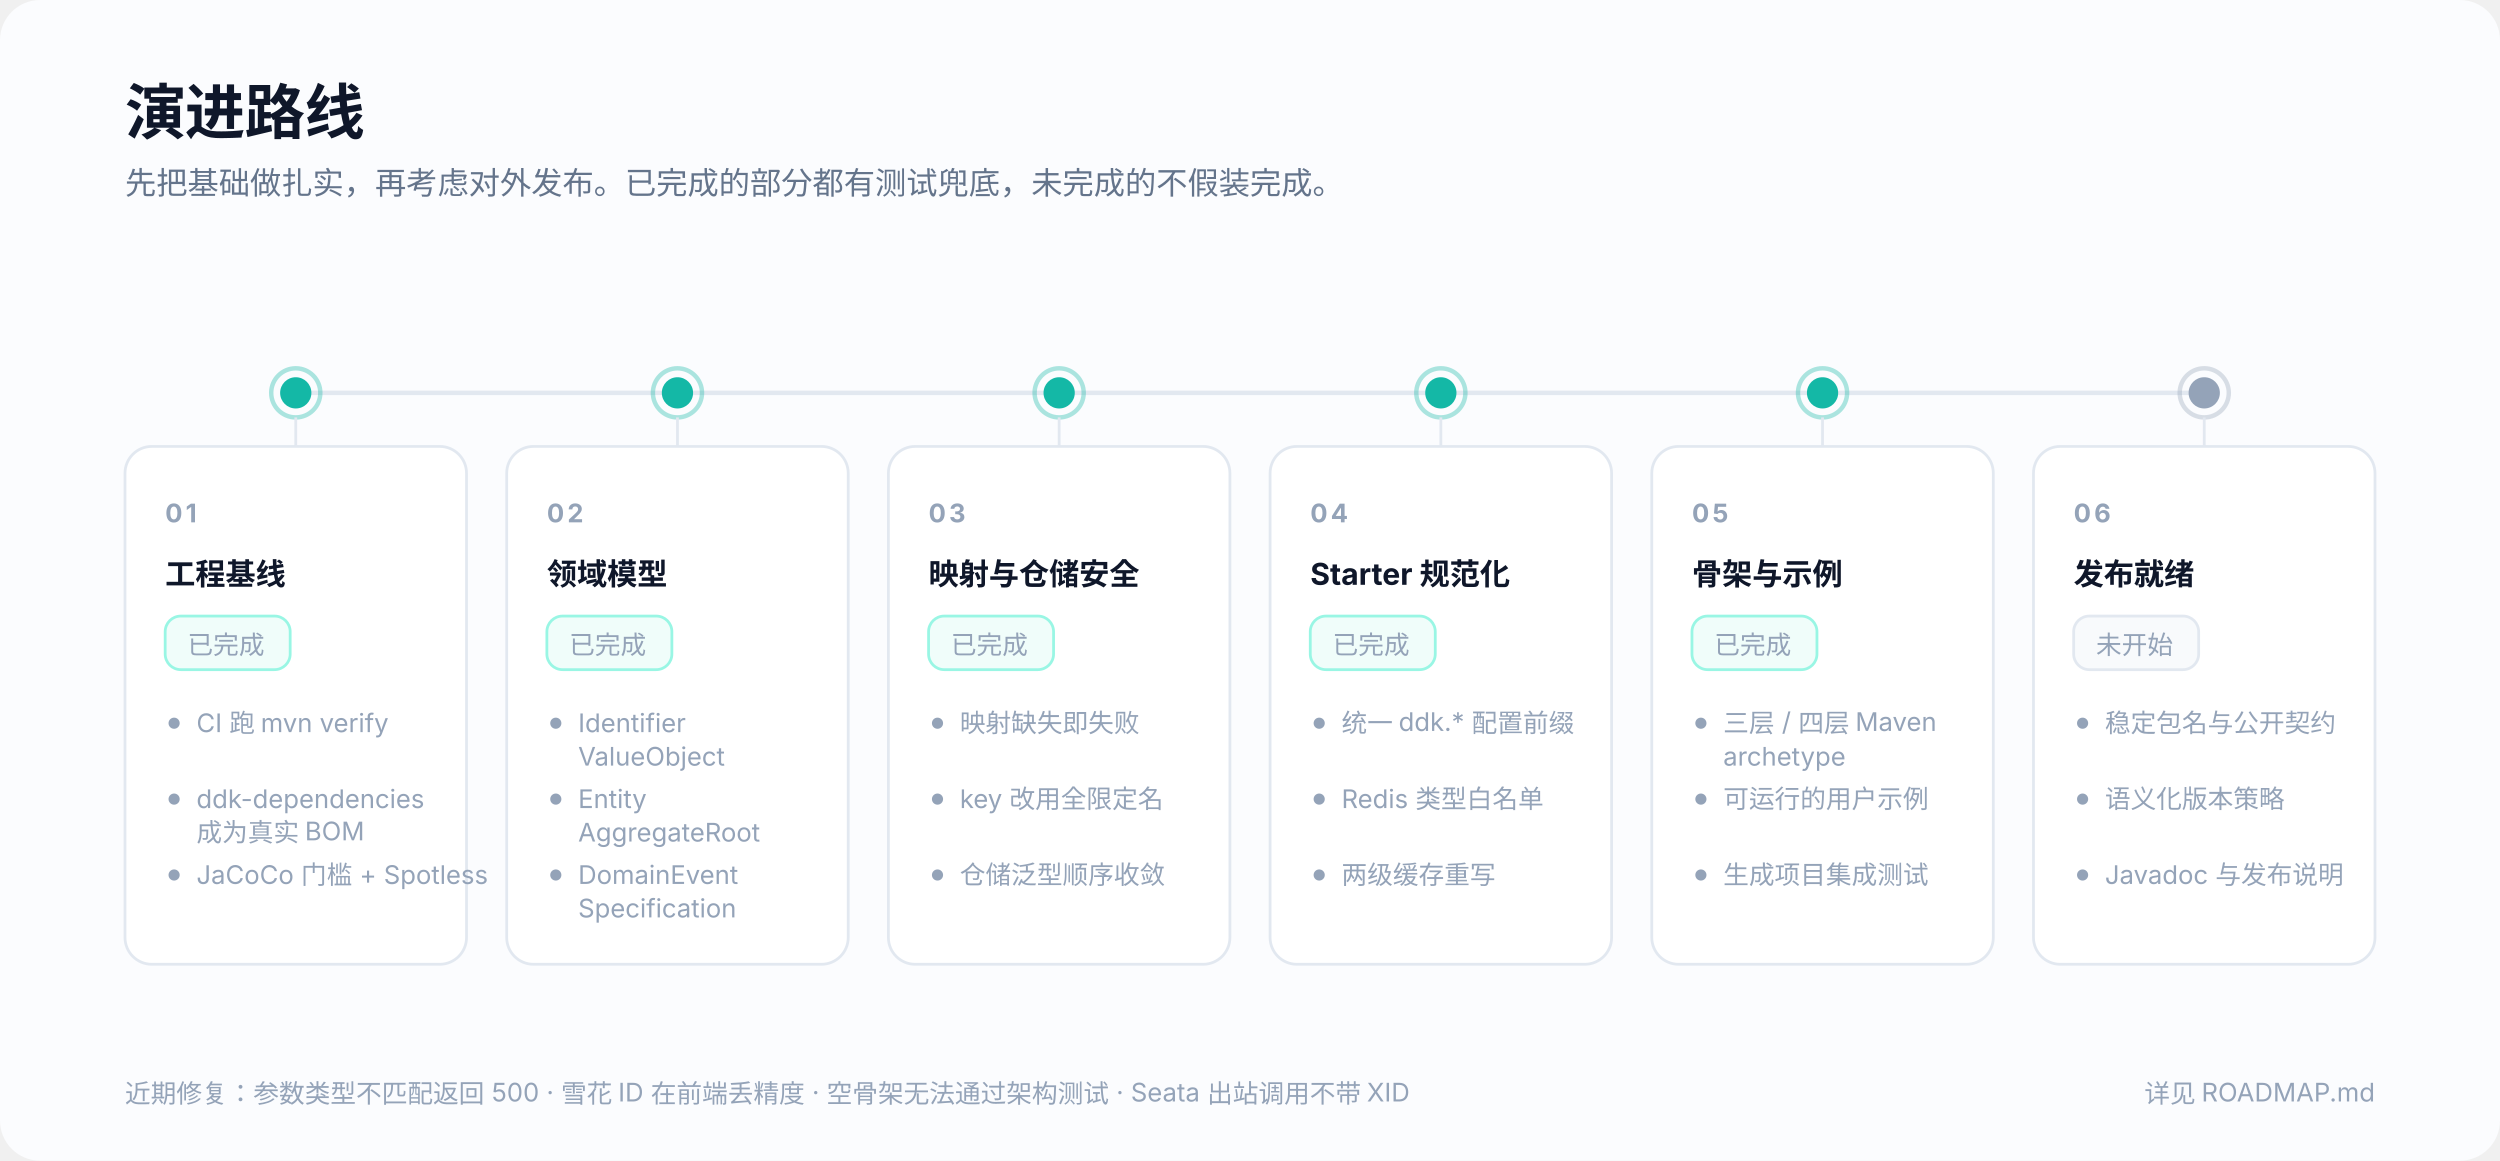
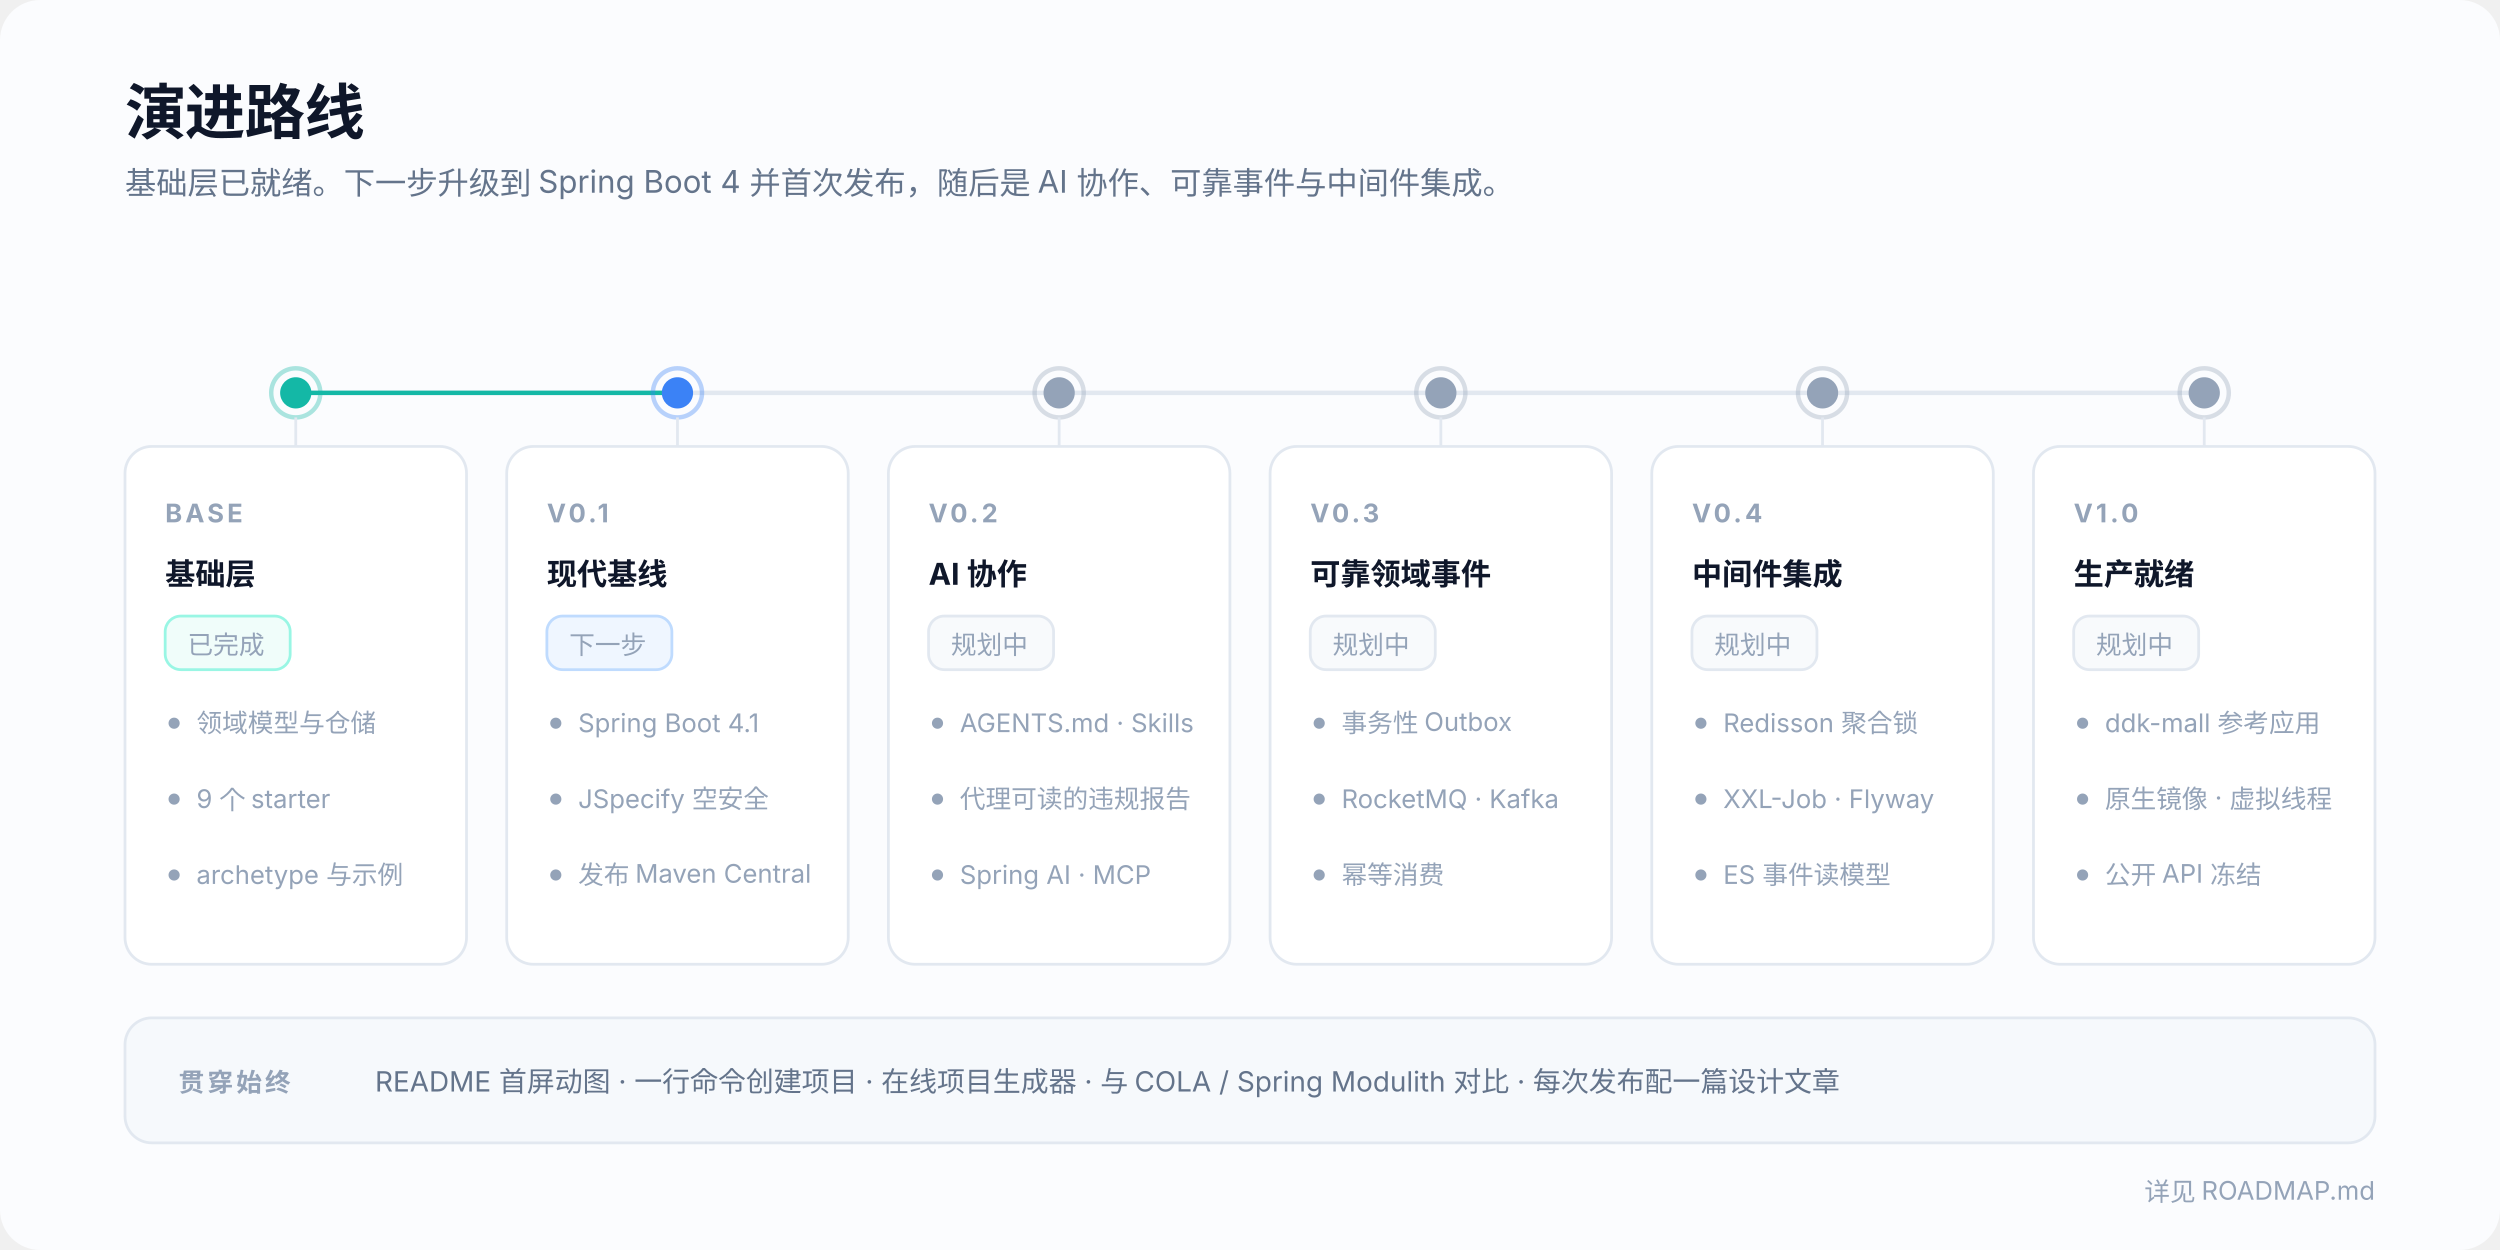
- <svg xmlns="http://www.w3.org/2000/svg" viewBox="0 0 1120 520" width="1120" height="520" role="img" aria-labelledby="ttl dsc" style="max-width:100%;height:auto">
+ <svg xmlns="http://www.w3.org/2000/svg" viewBox="0 0 1120 560" width="1120" height="560" role="img" aria-labelledby="ttl dsc" style="max-width:100%;height:auto">
  <defs>
    <marker id="ar" viewBox="0 0 10 10" refX="9" refY="5" markerWidth="7" markerHeight="7" orient="auto-start-reverse">
      <path class="mk" d="M0 0 L10 5 L0 10 z" />
    </marker>
    <marker id="ar-b" viewBox="0 0 10 10" refX="9" refY="5" markerWidth="7" markerHeight="7" orient="auto-start-reverse">
      <path class="mk-b" d="M0 0 L10 5 L0 10 z" />
    </marker>
    <marker id="ar-v" viewBox="0 0 10 10" refX="9" refY="5" markerWidth="7" markerHeight="7" orient="auto-start-reverse">
      <path class="mk-v" d="M0 0 L10 5 L0 10 z" />
    </marker>
  </defs>
  <style>
    text{font-family:-apple-system,BlinkMacSystemFont,"Segoe UI","PingFang SC","Hiragino Sans GB","Microsoft YaHei",Inter,Roboto,sans-serif;}
    .bg{fill:#FBFCFE}
    .title{font-size:27px;font-weight:700;fill:#0F172A;letter-spacing:-.2px}
    .sub{font-size:14px;font-weight:400;fill:#64748B}
    .kicker{font-size:11.5px;font-weight:700;fill:#94A3B8;letter-spacing:1.4px}
    .lbl{font-size:15px;font-weight:650;fill:#0F172A}
    .lbl-sm{font-size:13.5px;font-weight:650;fill:#0F172A}
    .txt{font-size:12.5px;font-weight:400;fill:#64748B}
    .txt-xs{font-size:11.5px;font-weight:400;fill:#94A3B8}
    .mono{font-family:ui-monospace,SFMono-Regular,Menlo,Consolas,"Liberation Mono",monospace;font-size:12px;font-weight:500;fill:#334155}
    .mono-sm{font-family:ui-monospace,SFMono-Regular,Menlo,Consolas,"Liberation Mono",monospace;font-size:11px;font-weight:500;fill:#64748B}
    .edgelbl{font-size:11.5px;font-weight:500;fill:#64748B}

    .card{fill:#FFFFFF;stroke:#E2E8F0;stroke-width:1.25}
    .group{fill:#F1F5F9;fill-opacity:.55;stroke:#E2E8F0;stroke-width:1.25}
    .blue{fill:#EFF6FF;stroke:#BFDBFE;stroke-width:1.25}
    .teal{fill:#F0FDFA;stroke:#99F6E4;stroke-width:1.25}
    .violet{fill:#F5F3FF;stroke:#DDD6FE;stroke-width:1.25}
    .amber{fill:#FFFBEB;stroke:#FDE68A;stroke-width:1.25}
    .rose{fill:#FFF1F2;stroke:#FECDD3;stroke-width:1.25}
    .slate{fill:#F8FAFC;stroke:#E2E8F0;stroke-width:1.25}

    .t-blue{fill:#1D4ED8} .t-teal{fill:#0F766E} .t-violet{fill:#6D28D9}
    .t-amber{fill:#B45309} .t-rose{fill:#BE123C} .t-ink{fill:#0F172A}

    .edge{stroke:#94A3B8;stroke-width:1.6;fill:none;marker-end:url(#ar)}
    .edge-b{stroke:#3B82F6;stroke-width:1.8;fill:none;marker-end:url(#ar-b)}
    .edge-v{stroke:#8B5CF6;stroke-width:1.6;fill:none;stroke-dasharray:6 5;marker-end:url(#ar-v)}
    .edge-x{stroke:#F43F5E;stroke-width:1.6;fill:none;stroke-dasharray:5 5}
    .rail{stroke:#E2E8F0;stroke-width:2;fill:none}
    .hair{stroke:#E2E8F0;stroke-width:1.25;fill:none}
    .mk{fill:#94A3B8} .mk-b{fill:#3B82F6} .mk-v{fill:#8B5CF6}

    @media (prefers-color-scheme: dark) {
      .bg{fill:#0B1120}
      .title{fill:#F1F5F9} .sub{fill:#94A3B8} .kicker{fill:#64748B}
      .lbl,.lbl-sm{fill:#E2E8F0} .txt{fill:#94A3B8} .txt-xs{fill:#64748B}
      .mono{fill:#CBD5E1} .mono-sm{fill:#94A3B8} .edgelbl{fill:#94A3B8}
      .card{fill:#111827;stroke:#283548}
      .group{fill:#0F172A;fill-opacity:.7;stroke:#1E293B}
      .blue{fill:#111E38;stroke:#1E40AF}
      .teal{fill:#0C2620;stroke:#115E59}
      .violet{fill:#1A1333;stroke:#5B21B6}
      .amber{fill:#271B08;stroke:#92400E}
      .rose{fill:#2A0F17;stroke:#9F1239}
      .slate{fill:#131C2B;stroke:#283548}
      .t-blue{fill:#93C5FD} .t-teal{fill:#5EEAD4} .t-violet{fill:#C4B5FD}
      .t-amber{fill:#FCD34D} .t-rose{fill:#FDA4AF} .t-ink{fill:#E2E8F0}
      .edge{stroke:#64748B} .edge-b{stroke:#60A5FA} .edge-v{stroke:#A78BFA}
      .edge-x{stroke:#FB7185}
      .rail{stroke:#1E293B} .hair{stroke:#1E293B}
      .mk{fill:#64748B} .mk-b{fill:#60A5FA} .mk-v{fill:#A78BFA}
    }
</style>
-   <rect class="bg" width="1120" height="520" rx="18" />
+   <rect class="bg" width="1120" height="560" rx="18" />
  <text class="title" x="56" y="60">演进路线</text>
-   <text class="sub" x="56" y="87">先把基础做扎实，再考虑对外发布。已完成的部分都有测试兜底，未完成的不假装完成。</text>
+   <text class="sub" x="56" y="87">基础层已就绪。下一步升级到 Spring Boot 4 并首次发布，随后是 AI 协作、可靠事件与中间件集成。</text>
  <path class="rail" d="M132.5 176 L987.5 176" />
+   <path d="M132.5 176 L303.5 176" stroke="#14B8A6" stroke-width="2" fill="none" />
  <rect x="56" y="200" width="153" height="232" rx="12" class="card" />
  <circle cx="132.5" cy="176" r="7" fill="#14B8A6" />
  <circle cx="132.5" cy="176" r="11" fill="none" stroke="#14B8A6" stroke-opacity=".35" stroke-width="2" />
  <path class="hair" d="M132.5 187 L132.5 200" />
-   <text class="kicker" x="74" y="234">01</text>
-   <text class="lbl-sm" x="74" y="262">工程基线</text>
+   <text class="kicker" x="74" y="234">BASE</text>
+   <text class="lbl-sm" x="74" y="262">基础层</text>
  <rect x="74" y="276" width="56" height="24" rx="7" class="teal" />
  <text class="txt-xs" x="84" y="293">已完成</text>
  <circle cx="78" cy="324" r="2.5" fill="#94A3B8" />
-   <text class="txt-xs" x="88" y="328">CI 跑 mvn verify</text>
+   <text class="txt-xs" x="88" y="328">领域模型与仓储</text>
  <circle cx="78" cy="358" r="2.5" fill="#94A3B8" />
-   <text class="txt-xs" x="88" y="362">ddk-dependencies</text>
-   <text class="txt-xs" x="88" y="377">成为真实 BOM</text>
+   <text class="txt-xs" x="88" y="362">9 个 starter</text>
  <circle cx="78" cy="392" r="2.5" fill="#94A3B8" />
-   <text class="txt-xs" x="88" y="396">JaCoCo 门槛 + Spotless</text>
+   <text class="txt-xs" x="88" y="396">archetype 与示例</text>
  <rect x="227" y="200" width="153" height="232" rx="12" class="card" />
-   <circle cx="303.5" cy="176" r="7" fill="#14B8A6" />
-   <circle cx="303.5" cy="176" r="11" fill="none" stroke="#14B8A6" stroke-opacity=".35" stroke-width="2" />
+   <circle cx="303.5" cy="176" r="7" fill="#3B82F6" />
+   <circle cx="303.5" cy="176" r="11" fill="none" stroke="#3B82F6" stroke-opacity=".35" stroke-width="2" />
  <path class="hair" d="M303.5 187 L303.5 200" />
-   <text class="kicker" x="245" y="234">02</text>
-   <text class="lbl-sm" x="245" y="262">领域模型</text>
-   <rect x="245" y="276" width="56" height="24" rx="7" class="teal" />
-   <text class="txt-xs" x="255" y="293">已完成</text>
+   <text class="kicker" x="245" y="234">V0.1</text>
+   <text class="lbl-sm" x="245" y="262">现代基线</text>
+   <rect x="245" y="276" width="56" height="24" rx="7" class="blue" />
+   <text class="txt-xs" x="255" y="293">下一步</text>
  <circle cx="249" cy="324" r="2.5" fill="#94A3B8" />
-   <text class="txt-xs" x="259" y="328">Identifier</text>
-   <text class="txt-xs" x="259" y="343">ValueObject</text>
+   <text class="txt-xs" x="259" y="328">Spring Boot 4.1</text>
  <circle cx="249" cy="358" r="2.5" fill="#94A3B8" />
-   <text class="txt-xs" x="259" y="362">Entity</text>
-   <text class="txt-xs" x="259" y="377">AggregateRoot</text>
+   <text class="txt-xs" x="259" y="362">JSpecify 空安全</text>
  <circle cx="249" cy="392" r="2.5" fill="#94A3B8" />
-   <text class="txt-xs" x="259" y="396">DomainEvent</text>
-   <text class="txt-xs" x="259" y="411">Specification</text>
+   <text class="txt-xs" x="259" y="396">发布 Maven Central</text>
  <rect x="398" y="200" width="153" height="232" rx="12" class="card" />
-   <circle cx="474.5" cy="176" r="7" fill="#14B8A6" />
-   <circle cx="474.5" cy="176" r="11" fill="none" stroke="#14B8A6" stroke-opacity=".35" stroke-width="2" />
+   <circle cx="474.5" cy="176" r="7" fill="#94A3B8" />
+   <circle cx="474.5" cy="176" r="11" fill="none" stroke="#94A3B8" stroke-opacity=".35" stroke-width="2" />
  <path class="hair" d="M474.5 187 L474.5 200" />
-   <text class="kicker" x="416" y="234">03</text>
-   <text class="lbl-sm" x="416" y="262">映射与仓储安全</text>
-   <rect x="416" y="276" width="56" height="24" rx="7" class="teal" />
-   <text class="txt-xs" x="426" y="293">已完成</text>
+   <text class="kicker" x="416" y="234">V0.2</text>
+   <text class="lbl-sm" x="416" y="262">AI 协作</text>
+   <rect x="416" y="276" width="56" height="24" rx="7" class="slate" />
+   <text class="txt-xs" x="426" y="293">规划中</text>
  <circle cx="420" cy="324" r="2.5" fill="#94A3B8" />
-   <text class="txt-xs" x="430" y="328">映射缺失即失败</text>
+   <text class="txt-xs" x="430" y="328">AGENTS.md · Skills</text>
  <circle cx="420" cy="358" r="2.5" fill="#94A3B8" />
-   <text class="txt-xs" x="430" y="362">key 改用全限定名</text>
+   <text class="txt-xs" x="430" y="362">代理可读的违规报告</text>
  <circle cx="420" cy="392" r="2.5" fill="#94A3B8" />
-   <text class="txt-xs" x="430" y="396">仓储泛型顺序收敛</text>
+   <text class="txt-xs" x="430" y="396">Spring AI · MCP</text>
  <rect x="569" y="200" width="153" height="232" rx="12" class="card" />
-   <circle cx="645.5" cy="176" r="7" fill="#14B8A6" />
-   <circle cx="645.5" cy="176" r="11" fill="none" stroke="#14B8A6" stroke-opacity=".35" stroke-width="2" />
+   <circle cx="645.5" cy="176" r="7" fill="#94A3B8" />
+   <circle cx="645.5" cy="176" r="11" fill="none" stroke="#94A3B8" stroke-opacity=".35" stroke-width="2" />
  <path class="hair" d="M645.5 187 L645.5 200" />
-   <text class="kicker" x="587" y="234">04</text>
-   <text class="lbl-sm" x="587" y="262">Starter 规范化</text>
-   <rect x="587" y="276" width="56" height="24" rx="7" class="teal" />
-   <text class="txt-xs" x="597" y="293">已完成</text>
+   <text class="kicker" x="587" y="234">V0.3</text>
+   <text class="lbl-sm" x="587" y="262">可靠领域事件</text>
+   <rect x="587" y="276" width="56" height="24" rx="7" class="slate" />
+   <text class="txt-xs" x="597" y="293">规划中</text>
  <circle cx="591" cy="324" r="2.5" fill="#94A3B8" />
-   <text class="txt-xs" x="601" y="328">统一 ddk.* 配置前缀</text>
+   <text class="txt-xs" x="601" y="328">事务性 Outbox</text>
  <circle cx="591" cy="358" r="2.5" fill="#94A3B8" />
-   <text class="txt-xs" x="601" y="362">Redis 类型白名单</text>
+   <text class="txt-xs" x="601" y="362">RocketMQ · Kafka</text>
  <circle cx="591" cy="392" r="2.5" fill="#94A3B8" />
-   <text class="txt-xs" x="601" y="396">两级缓存重写</text>
+   <text class="txt-xs" x="601" y="396">幂等消费</text>
  <rect x="740" y="200" width="153" height="232" rx="12" class="card" />
-   <circle cx="816.5" cy="176" r="7" fill="#14B8A6" />
-   <circle cx="816.5" cy="176" r="11" fill="none" stroke="#14B8A6" stroke-opacity=".35" stroke-width="2" />
+   <circle cx="816.5" cy="176" r="7" fill="#94A3B8" />
+   <circle cx="816.5" cy="176" r="11" fill="none" stroke="#94A3B8" stroke-opacity=".35" stroke-width="2" />
  <path class="hair" d="M816.5 187 L816.5 200" />
-   <text class="kicker" x="758" y="234">05</text>
-   <text class="lbl-sm" x="758" y="262">骨架与示例</text>
-   <rect x="758" y="276" width="56" height="24" rx="7" class="teal" />
-   <text class="txt-xs" x="768" y="293">已完成</text>
+   <text class="kicker" x="758" y="234">V0.4</text>
+   <text class="lbl-sm" x="758" y="262">中间件集成</text>
+   <rect x="758" y="276" width="56" height="24" rx="7" class="slate" />
+   <text class="txt-xs" x="768" y="293">规划中</text>
  <circle cx="762" cy="324" r="2.5" fill="#94A3B8" />
-   <text class="txt-xs" x="772" y="328">三层 / 四层 Maven</text>
-   <text class="txt-xs" x="772" y="343">archetype</text>
+   <text class="txt-xs" x="772" y="328">Redisson 聚合锁</text>
  <circle cx="762" cy="358" r="2.5" fill="#94A3B8" />
-   <text class="txt-xs" x="772" y="362">可运行的用户示例</text>
+   <text class="txt-xs" x="772" y="362">XXL-Job · Flyway</text>
  <circle cx="762" cy="392" r="2.5" fill="#94A3B8" />
-   <text class="txt-xs" x="772" y="396">生成项目集成测试</text>
+   <text class="txt-xs" x="772" y="396">ES 事件读模型</text>
  <rect x="911" y="200" width="153" height="232" rx="12" class="card" />
  <circle cx="987.5" cy="176" r="7" fill="#94A3B8" />
  <circle cx="987.5" cy="176" r="11" fill="none" stroke="#94A3B8" stroke-opacity=".35" stroke-width="2" />
  <path class="hair" d="M987.5 187 L987.5 200" />
-   <text class="kicker" x="929" y="234">06</text>
-   <text class="lbl-sm" x="929" y="262">发布就绪</text>
+   <text class="kicker" x="929" y="234">V1.0</text>
+   <text class="lbl-sm" x="929" y="262">生产就绪</text>
  <rect x="929" y="276" width="56" height="24" rx="7" class="slate" />
-   <text class="txt-xs" x="939" y="293">未开始</text>
+   <text class="txt-xs" x="939" y="293">规划中</text>
  <circle cx="933" cy="324" r="2.5" fill="#94A3B8" />
-   <text class="txt-xs" x="943" y="328">稳定包名与公开契约</text>
+   <text class="txt-xs" x="943" y="328">ddk-mall 参考应用</text>
  <circle cx="933" cy="358" r="2.5" fill="#94A3B8" />
-   <text class="txt-xs" x="943" y="362">语义化版本策略</text>
+   <text class="txt-xs" x="943" y="362">原生镜像 · 虚拟线程</text>
  <circle cx="933" cy="392" r="2.5" fill="#94A3B8" />
-   <text class="txt-xs" x="943" y="396">Javadoc 与发布说明</text>
-   <text class="txt-xs" x="56" y="494">近期修复：参数类型不匹配返回 500 · 雪花 ID 在前端丢精度 · 空骨架无法通过架构测试 · Seata 出站调用不带 XID</text>
-   <text class="txt-xs" x="1064" y="494" text-anchor="end">详见 ROADMAP.md</text>
+   <text class="txt-xs" x="943" y="396">公开 API 冻结</text>
+   <rect x="56" y="456" width="1008" height="56" rx="12" class="group" />
+   <text class="kicker" x="80" y="489">贯穿始终</text>
+   <text class="txt" x="168" y="489">README 首屏动图 · 一行命令创建项目 · 在线项目生成器 · 与 COLA / Spring Modulith 对比 · 每次发布配一篇设计文章</text>
+   <text class="txt-xs" x="1064" y="538" text-anchor="end">详见 ROADMAP.md</text>
</svg>
